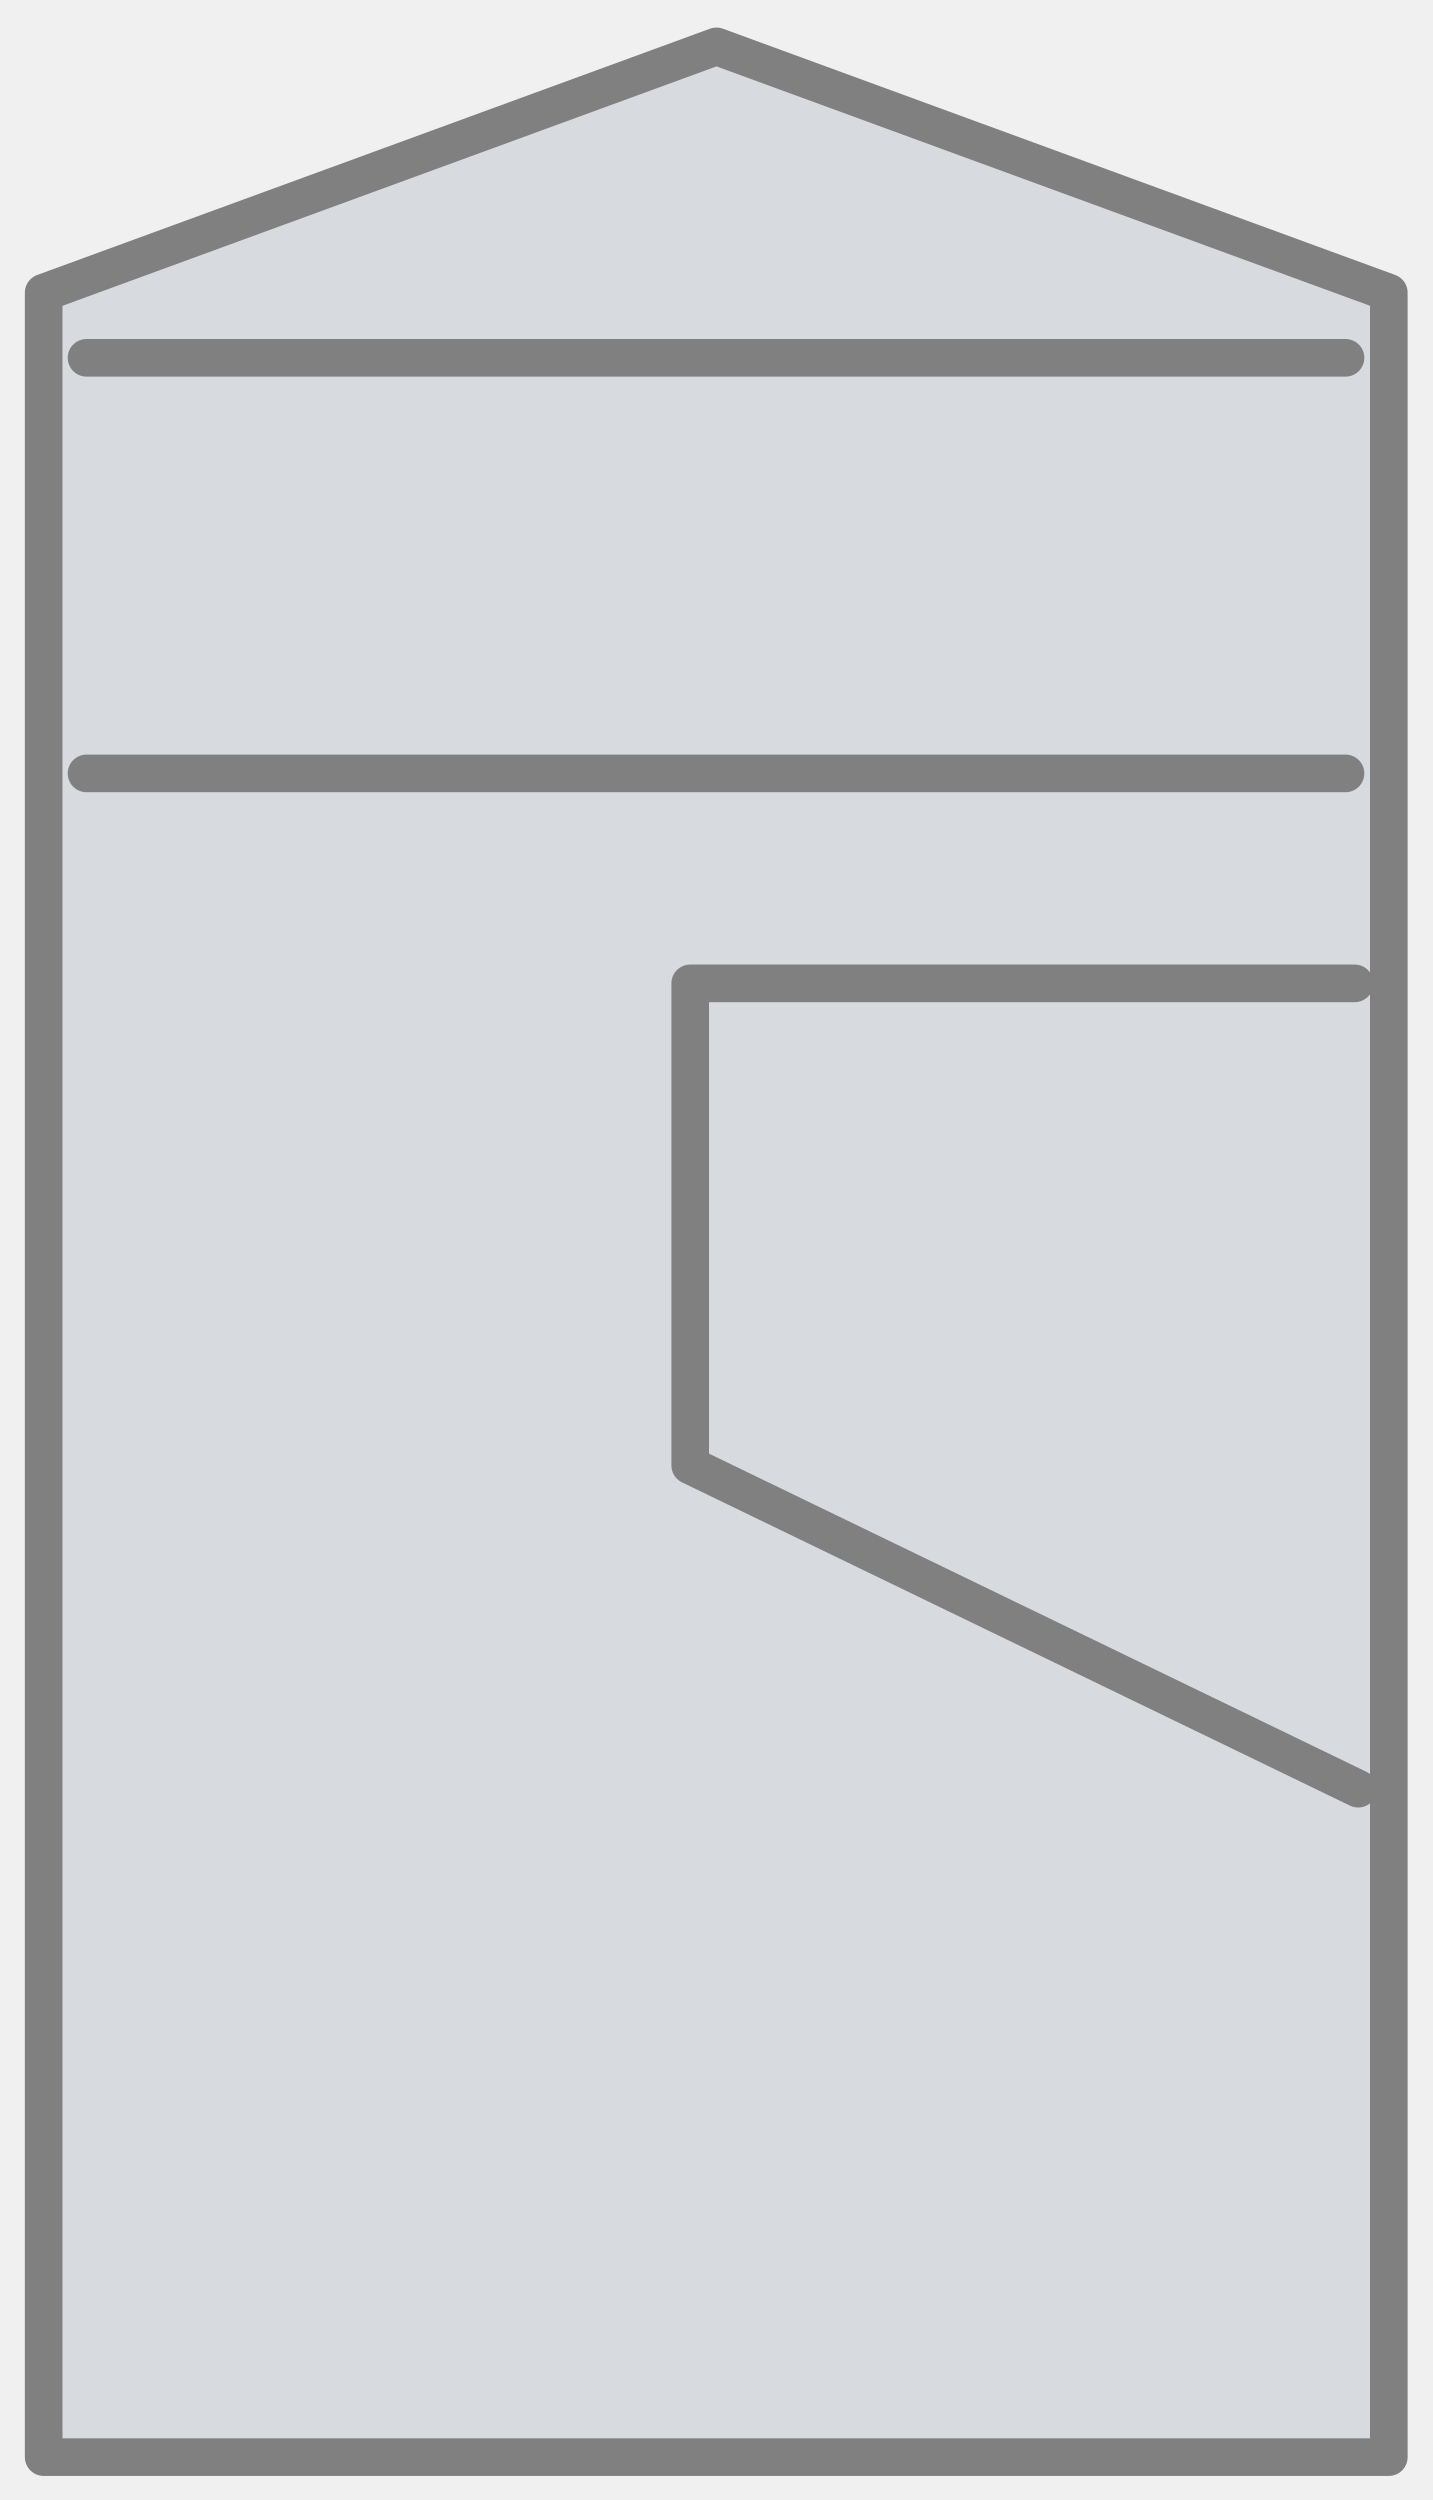
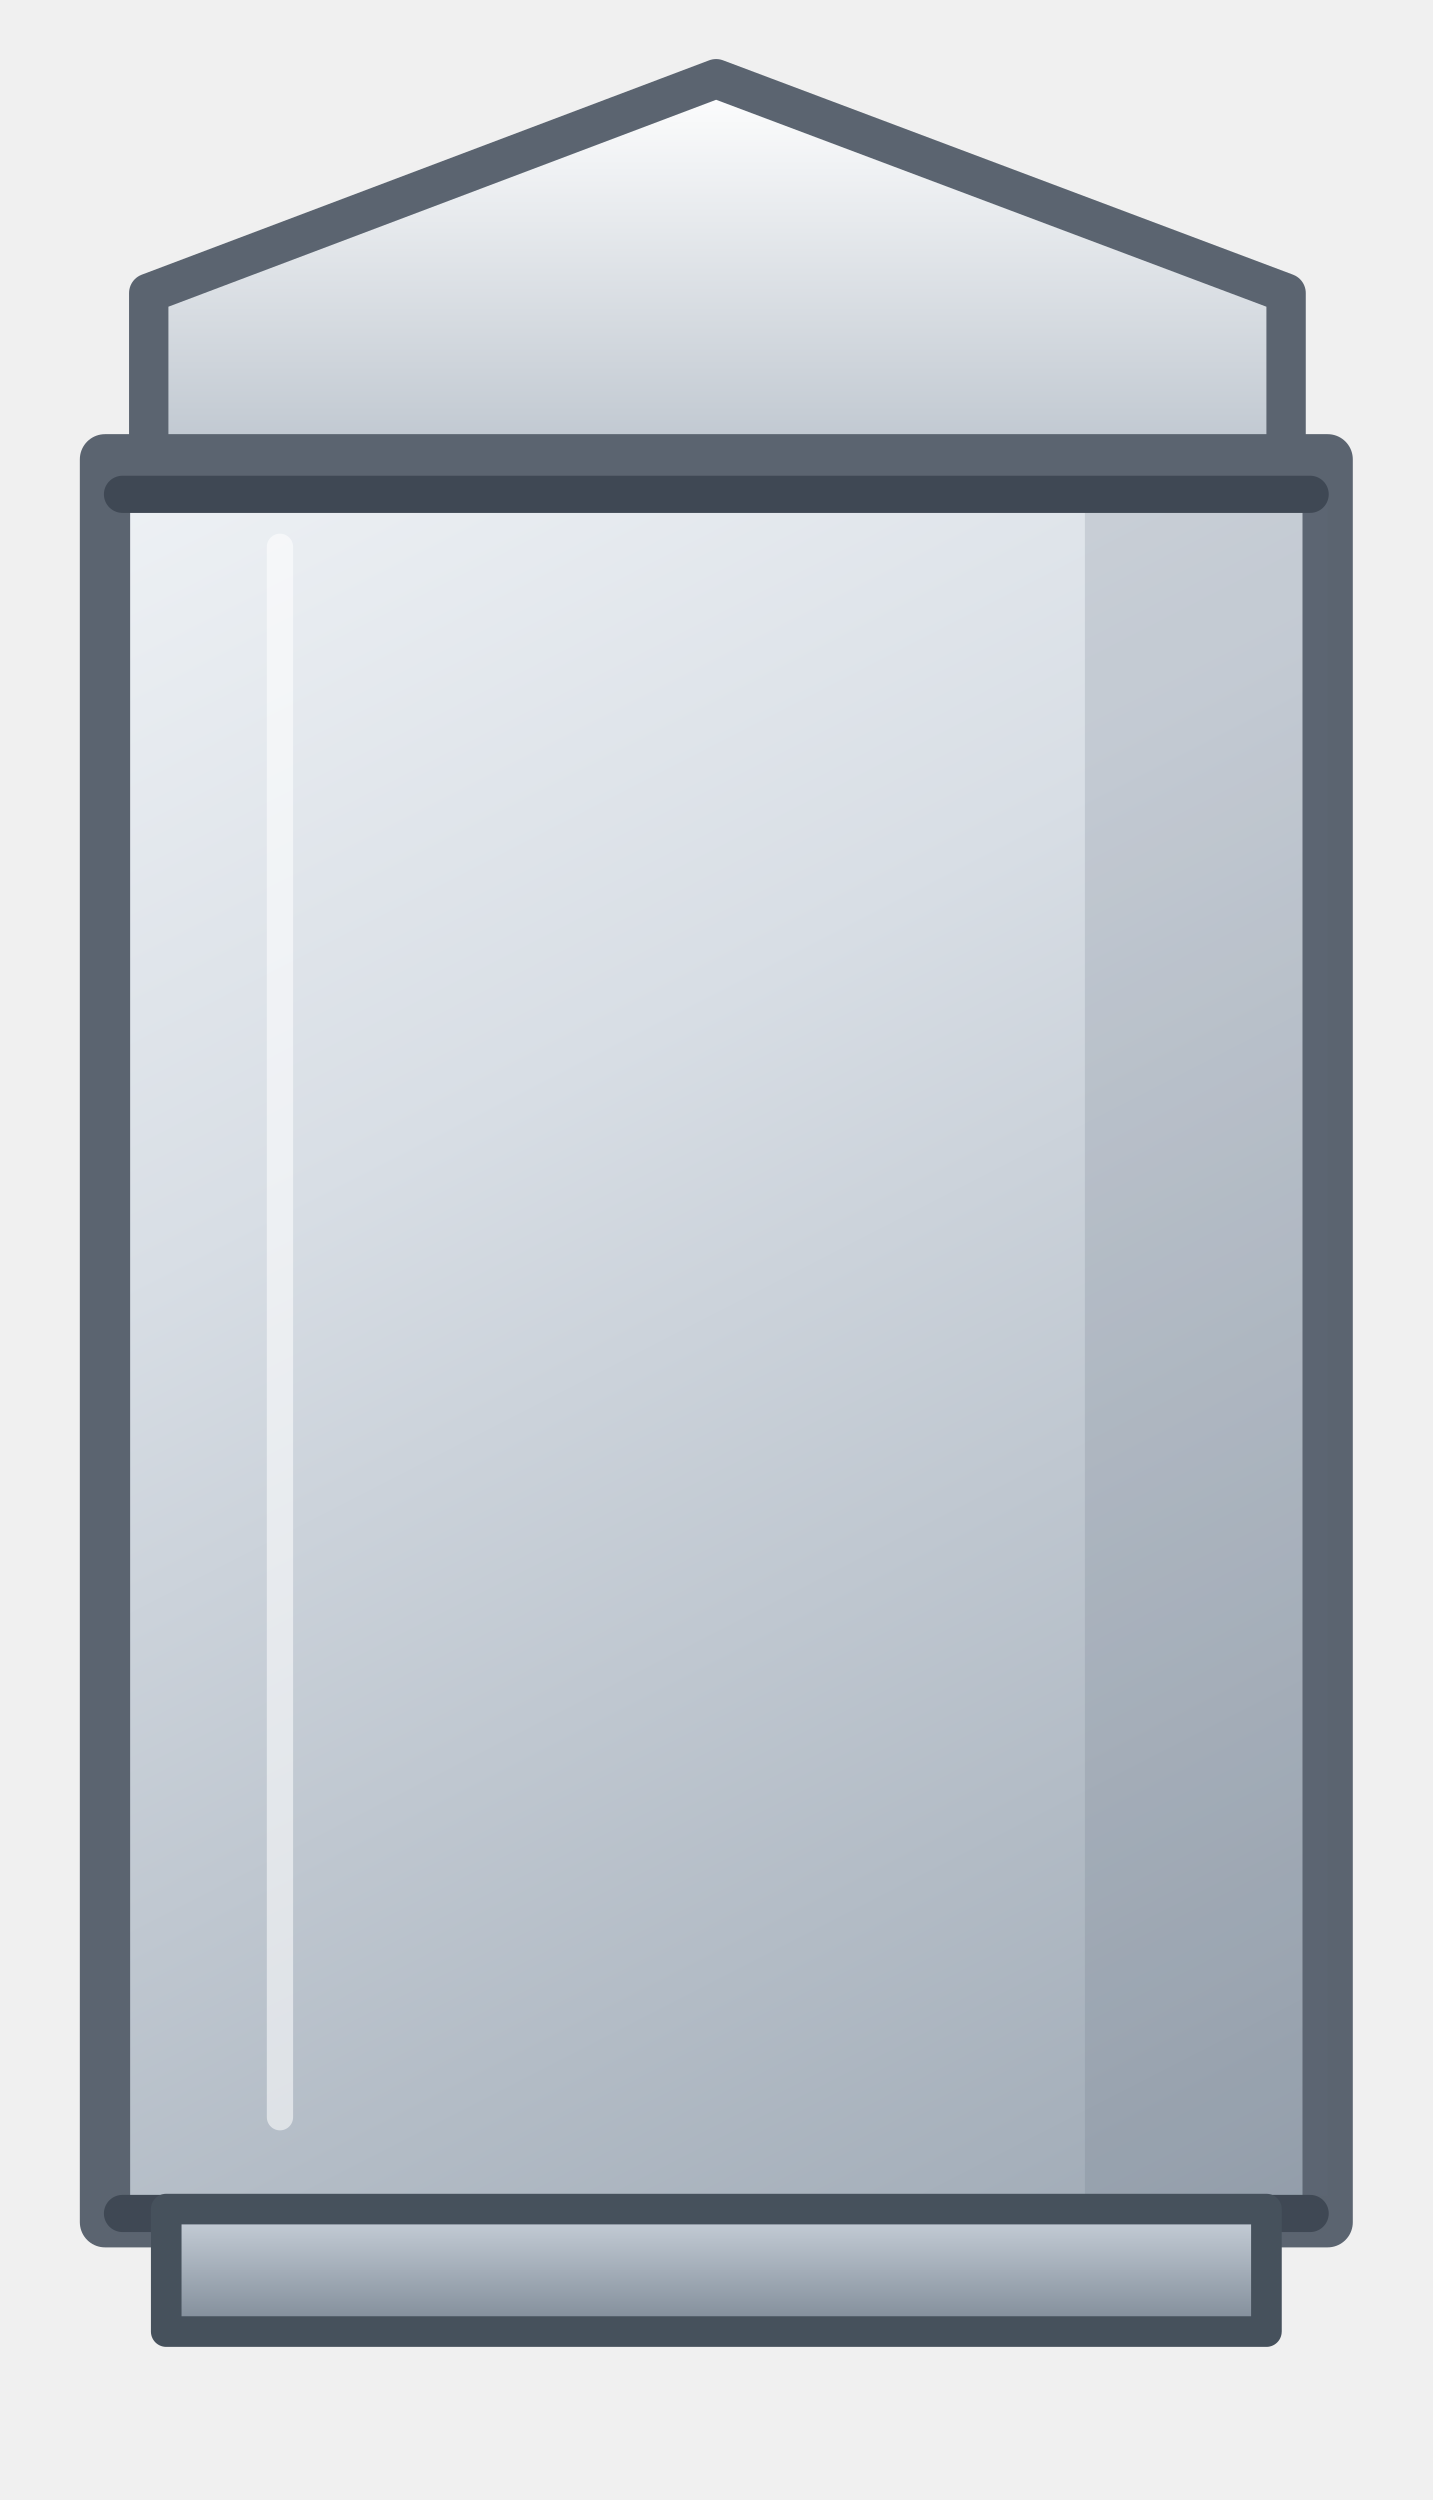
- <svg xmlns="http://www.w3.org/2000/svg" viewBox="0 0 3.275 5.715" preserveAspectRatio="xMidYMid meet" kewidth="57.301" keheight="100" eType="DOC" stroke="#808080" stroke-width="0.086" stroke-linejoin="round" stroke-linecap="round" fill="#D7DADE">
+ <svg xmlns="http://www.w3.org/2000/svg" viewBox="0 0 3.275 5.715" preserveAspectRatio="xMidYMid meet" kewidth="57.301" keheight="100" eType="DOC" fill="#D7DADE" stroke="#66717d" stroke-width="0.08" stroke-linejoin="round" stroke-linecap="round">
  <defs id="defs1">
-     <linearGradient id="swatch1">
-       <stop id="stop1" offset="0" stop-color="#e7e9ec" stop-opacity="1" style="stop-color:#e7e9ec;stop-opacity:1" />
+     <linearGradient id="filterShellFill" x1="0.3" y1="0.18" x2="2.95" y2="5.35" gradientUnits="userSpaceOnUse">
+       <stop offset="0%" stop-color="#f8fafc" />
+       <stop offset="42%" stop-color="#d8dee5" />
+       <stop offset="100%" stop-color="#9aa5b1" />
+     </linearGradient>
+     <linearGradient id="filterCapFill" x1="0" y1="0" x2="0" y2="1">
+       <stop offset="0%" stop-color="#ffffff" />
+       <stop offset="100%" stop-color="#b7c0ca" />
+     </linearGradient>
+     <linearGradient id="filterBaseFill" x1="0" y1="0" x2="0" y2="1">
+       <stop offset="0%" stop-color="#cbd3dc" />
+       <stop offset="100%" stop-color="#7c8895" />
    </linearGradient>
  </defs>
-   <g id="layer1" transform="translate(-14.27719,-10.65101)">
-     <path d="m 14.377,11.32 v 4.948 h 3.075 v -4.948 l -1.537,-0.563 z" id="body" fill="#D7DADE" stroke="#808080" stroke-width="0.086" />
-     <path d="m 14.475,12.419 h 2.878 z" id="path37" fill="#D7DADE" stroke="#808080" stroke-width="0.086" stroke-dasharray="none" />
-     <path d="m 14.475,11.469 h 2.878 z" id="path6" fill="#D7DADE" stroke="#808080" stroke-width="0.086" stroke-dasharray="none" />
-     <path d="m 17.374,12.899 h -1.519 v 1.102 l 1.527,0.739" id="path8" fill="transparent" stroke="#808080" stroke-width="0.086" stroke-dasharray="none" />
+   <g id="layer1">
+     <path id="shadow" d="M 0.38 0.66 L 1.637 0.22 L 2.93 0.66 V 5.33 H 0.38 Z" fill="#111827" opacity="0.15" stroke="none" />
+     <path id="top-cap" data-vizi-fill-target="true" d="M 0.34 0.67 L 1.637 0.18 L 2.94 0.67 V 1.14 H 0.34 Z" fill="url(#filterCapFill)" stroke="#5b6470" stroke-width="0.09" />
+     <path id="body" data-vizi-fill-target="true" d="M 0.24 1.05 H 3.035 V 5.08 H 0.24 Z" fill="url(#filterShellFill)" stroke="#5b6470" stroke-width="0.115" />
+     <path id="body-side-shade" d="M 2.48 1.12 H 3.035 V 5.02 H 2.48 Z" fill="#5f6b78" opacity="0.18" stroke="none" />
+     <path id="body-highlight" d="M 0.64 1.25 V 4.84" fill="none" stroke="#ffffff" stroke-width="0.06" opacity="0.55" />
+     <path id="top-rim" d="M 0.28 1.13 H 2.995" fill="none" stroke="#3f4854" stroke-width="0.085" />
+     <path id="bottom-rim" d="M 0.28 5.06 H 2.995" fill="none" stroke="#3f4854" stroke-width="0.085" />
+     <path id="flat-base" data-vizi-fill-target="true" d="M 0.38 5.05 H 2.895 V 5.33 H 0.38 Z" fill="url(#filterBaseFill)" stroke="#46515c" stroke-width="0.07" />
  </g>
</svg>
